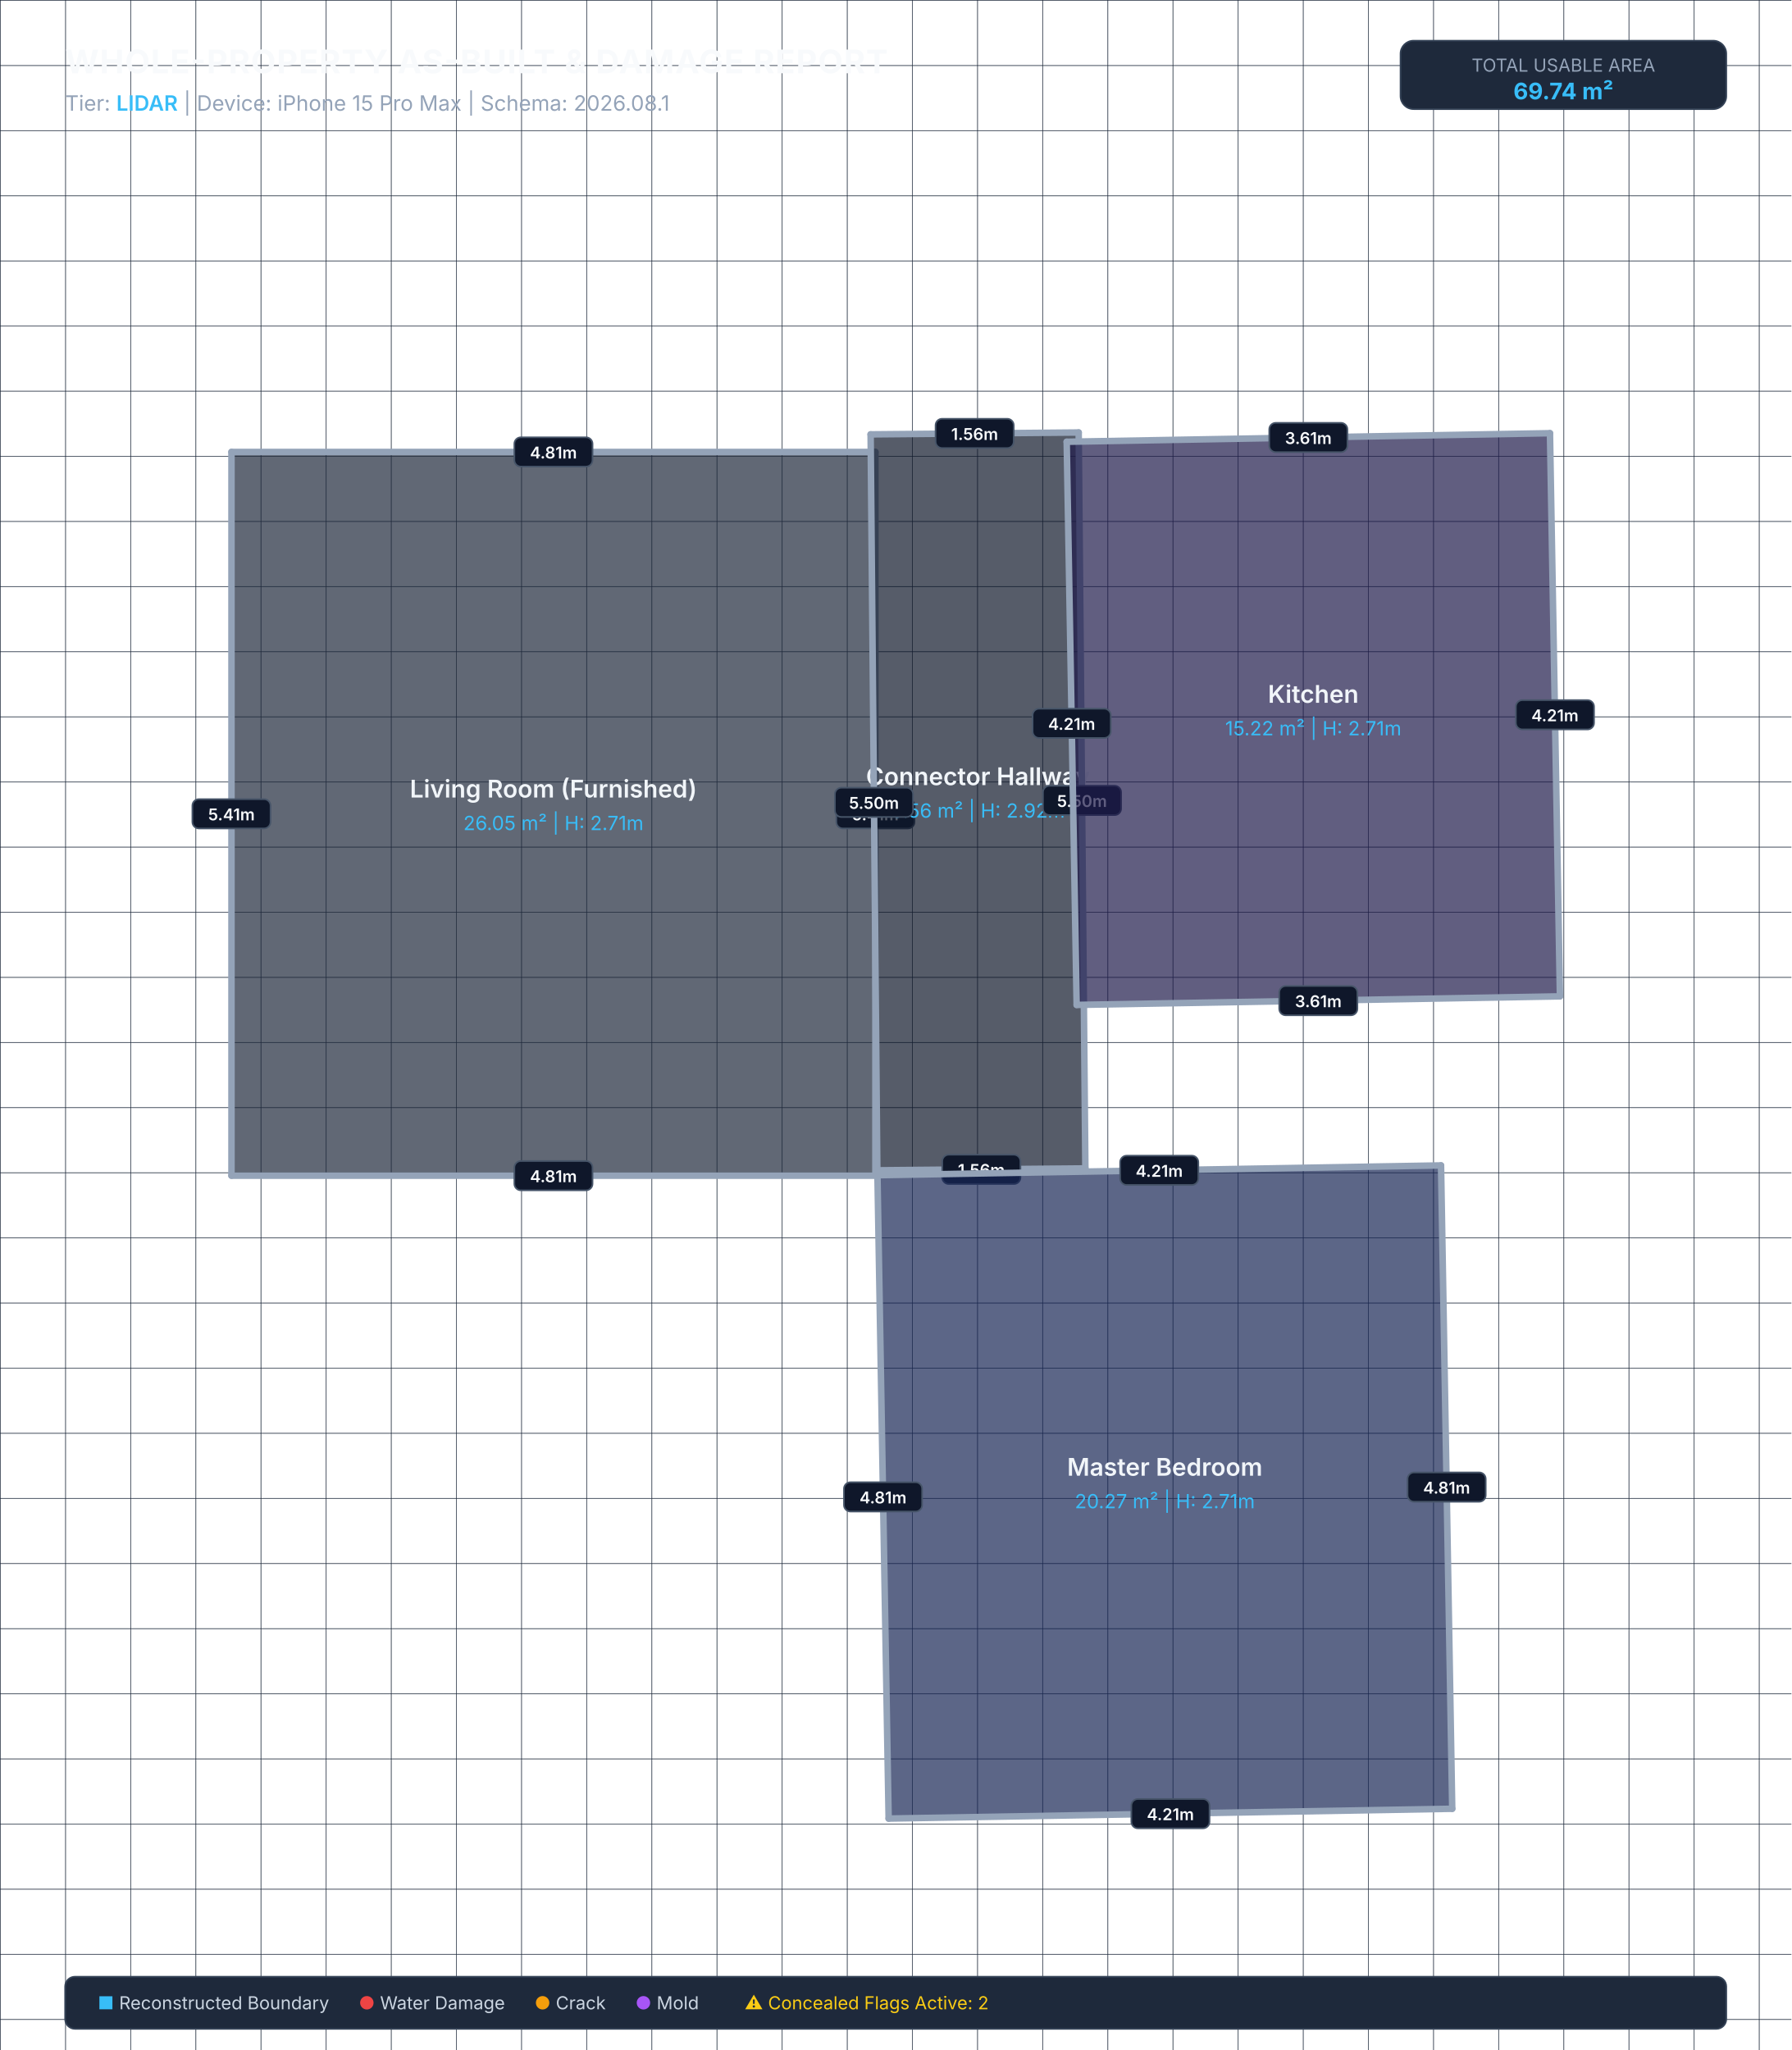
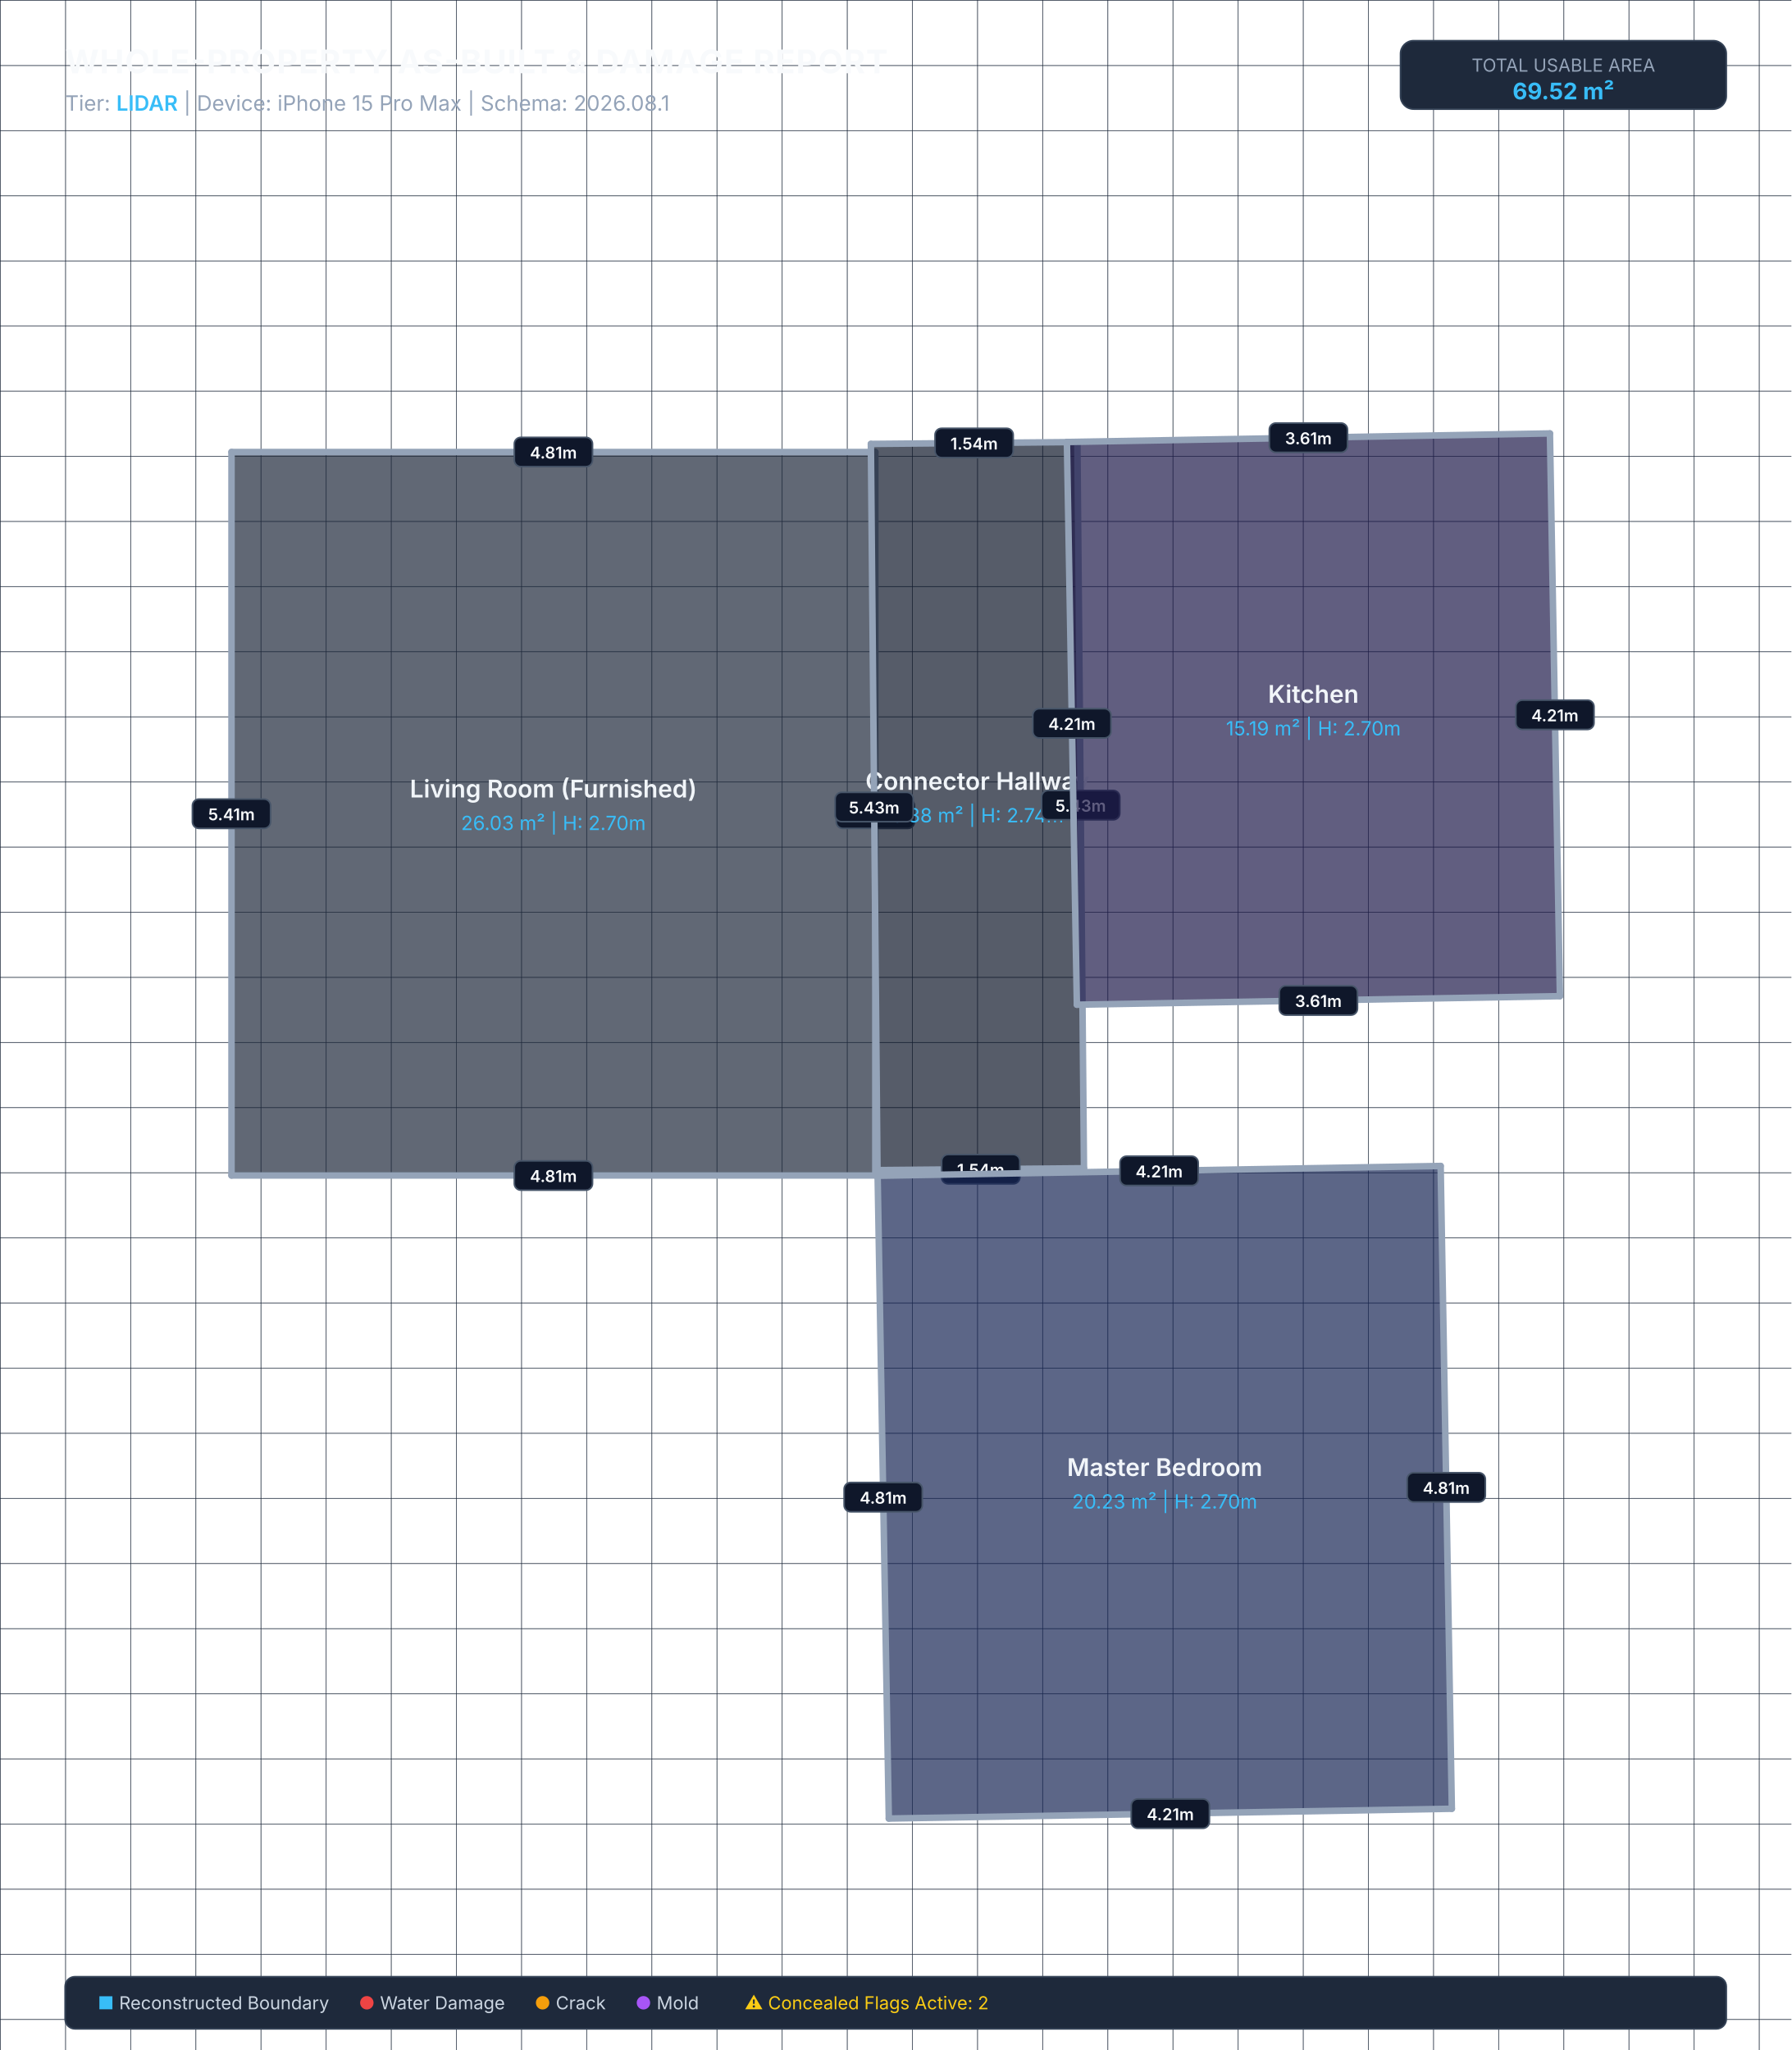
<svg xmlns="http://www.w3.org/2000/svg" viewBox="0 0 1100 1259" width="100%" height="100%" style="background-color: #0b0f19; font-family: Inter, system-ui, -apple-system, sans-serif;">
  <defs>
    <filter id="glow" x="-20%" y="-20%" width="140%" height="140%">
      <feGaussianBlur stdDeviation="3" result="blur" />
      <feComposite in="SourceGraphic" in2="blur" operator="over" />
    </filter>
    <pattern id="grid" width="40" height="40" patternUnits="userSpaceOnUse">
      <path d="M 40 0 L 0 0 0 40" fill="none" stroke="#1e293b" stroke-width="0.75" />
    </pattern>
  </defs>
  <rect width="1100" height="1259" fill="url(#grid)" />
  <text x="40" y="45" fill="#f8fafc" font-size="20" font-weight="700" letter-spacing="0.5">WHOLE-PROPERTY AS-BUILT &amp; DAMAGE REPORT</text>
  <text x="40" y="68" fill="#94a3b8" font-size="13">Tier: <tspan fill="#38bdf8" font-weight="600">LIDAR</tspan> | Device: iPhone 15 Pro Max | Schema: 2026.08.1</text>
  <rect x="860" y="25" width="200" height="42" rx="8" fill="#1e293b" stroke="#334155" />
  <text x="960" y="44" fill="#94a3b8" font-size="11" text-anchor="middle">TOTAL USABLE AREA</text>
-   <text x="960" y="61" fill="#38bdf8" font-size="14" font-weight="700" text-anchor="middle">69.74 m²</text>
-   <polygon points="142.133,277.569 537.54,277.569 537.54,722.026 142.133,722.026" fill="#1e293b" fill-opacity="0.7" stroke="#475569" stroke-width="1.5" stroke-dasharray="4,4" />
-   <text x="339.837" y="489.798" fill="#f1f5f9" font-size="15" font-weight="600" text-anchor="middle">Living Room (Furnished)</text>
-   <text x="339.837" y="509.798" fill="#38bdf8" font-size="12" text-anchor="middle">26.05 m² | H: 2.71m</text>
-   <line x1="142.133" y1="277.569" x2="537.54" y2="277.569" stroke="#94a3b8" stroke-width="4" stroke-linecap="round" />
-   <rect x="315.837" y="268.569" width="48" height="18" rx="4" fill="#0f172a" stroke="#475569" stroke-width="1" />
-   <text x="339.837" y="281.569" fill="#f8fafc" font-size="10" font-weight="600" text-anchor="middle">4.81m</text>
-   <line x1="537.54" y1="277.569" x2="537.54" y2="722.026" stroke="#94a3b8" stroke-width="4" stroke-linecap="round" />
-   <rect x="513.54" y="490.798" width="48" height="18" rx="4" fill="#0f172a" stroke="#475569" stroke-width="1" />
-   <text x="537.54" y="503.798" fill="#f8fafc" font-size="10" font-weight="600" text-anchor="middle">5.41m</text>
-   <line x1="537.54" y1="722.026" x2="142.133" y2="722.026" stroke="#94a3b8" stroke-width="4" stroke-linecap="round" />
-   <rect x="315.837" y="713.026" width="48" height="18" rx="4" fill="#0f172a" stroke="#475569" stroke-width="1" />
-   <text x="339.837" y="726.026" fill="#f8fafc" font-size="10" font-weight="600" text-anchor="middle">4.81m</text>
-   <line x1="142.133" y1="722.026" x2="142.133" y2="277.569" stroke="#94a3b8" stroke-width="4" stroke-linecap="round" />
-   <rect x="118.133" y="490.798" width="48" height="18" rx="4" fill="#0f172a" stroke="#475569" stroke-width="1" />
-   <text x="142.133" y="503.798" fill="#f8fafc" font-size="10" font-weight="600" text-anchor="middle">5.41m</text>
-   <polygon points="534.6,266.769 662.359,265.611 666.465,717.567 538.715,718.733" fill="#0f172a" fill-opacity="0.7" stroke="#475569" stroke-width="1.5" stroke-dasharray="4,4" />
-   <text x="600.535" y="482.17" fill="#f1f5f9" font-size="15" font-weight="600" text-anchor="middle">Connector Hallway</text>
-   <text x="600.535" y="502.17" fill="#38bdf8" font-size="12" text-anchor="middle">8.56 m² | H: 2.92m</text>
-   <line x1="534.6" y1="266.769" x2="662.359" y2="265.611" stroke="#94a3b8" stroke-width="4" stroke-linecap="round" />
-   <rect x="574.479" y="257.19" width="48" height="18" rx="4" fill="#0f172a" stroke="#475569" stroke-width="1" />
-   <text x="598.479" y="270.19" fill="#f8fafc" font-size="10" font-weight="600" text-anchor="middle">1.56m</text>
-   <line x1="662.359" y1="265.611" x2="666.465" y2="717.567" stroke="#94a3b8" stroke-width="4" stroke-linecap="round" />
-   <rect x="640.412" y="482.589" width="48" height="18" rx="4" fill="#0f172a" stroke="#475569" stroke-width="1" />
-   <text x="664.412" y="495.589" fill="#f8fafc" font-size="10" font-weight="600" text-anchor="middle">5.50m</text>
-   <line x1="666.465" y1="717.567" x2="538.715" y2="718.733" stroke="#94a3b8" stroke-width="4" stroke-linecap="round" />
-   <rect x="578.59" y="709.15" width="48" height="18" rx="4" fill="#0f172a" stroke="#475569" stroke-width="1" />
-   <text x="602.59" y="722.15" fill="#f8fafc" font-size="10" font-weight="600" text-anchor="middle">1.56m</text>
-   <line x1="538.715" y1="718.733" x2="534.6" y2="266.769" stroke="#94a3b8" stroke-width="4" stroke-linecap="round" />
-   <rect x="512.657" y="483.751" width="48" height="18" rx="4" fill="#0f172a" stroke="#475569" stroke-width="1" />
-   <text x="536.657" y="496.751" fill="#f8fafc" font-size="10" font-weight="600" text-anchor="middle">5.50m</text>
-   <polygon points="654.999,271.311 951.748,266.054 957.867,611.91 661.118,617.167" fill="#1e1b4b" fill-opacity="0.7" stroke="#475569" stroke-width="1.5" stroke-dasharray="4,4" />
-   <text x="806.433" y="431.61" fill="#f1f5f9" font-size="15" font-weight="600" text-anchor="middle">Kitchen</text>
-   <text x="806.433" y="451.61" fill="#38bdf8" font-size="12" text-anchor="middle">15.22 m² | H: 2.71m</text>
-   <line x1="654.999" y1="271.311" x2="951.748" y2="266.054" stroke="#94a3b8" stroke-width="4" stroke-linecap="round" />
-   <rect x="779.374" y="259.683" width="48" height="18" rx="4" fill="#0f172a" stroke="#475569" stroke-width="1" />
-   <text x="803.374" y="272.683" fill="#f8fafc" font-size="10" font-weight="600" text-anchor="middle">3.61m</text>
-   <line x1="951.748" y1="266.054" x2="957.867" y2="611.91" stroke="#94a3b8" stroke-width="4" stroke-linecap="round" />
-   <rect x="930.807" y="429.982" width="48" height="18" rx="4" fill="#0f172a" stroke="#475569" stroke-width="1" />
-   <text x="954.807" y="442.982" fill="#f8fafc" font-size="10" font-weight="600" text-anchor="middle">4.21m</text>
-   <line x1="957.867" y1="611.91" x2="661.118" y2="617.167" stroke="#94a3b8" stroke-width="4" stroke-linecap="round" />
-   <rect x="785.492" y="605.538" width="48" height="18" rx="4" fill="#0f172a" stroke="#475569" stroke-width="1" />
-   <text x="809.492" y="618.538" fill="#f8fafc" font-size="10" font-weight="600" text-anchor="middle">3.61m</text>
-   <line x1="661.118" y1="617.167" x2="654.999" y2="271.311" stroke="#94a3b8" stroke-width="4" stroke-linecap="round" />
-   <rect x="634.059" y="435.239" width="48" height="18" rx="4" fill="#0f172a" stroke="#475569" stroke-width="1" />
-   <text x="658.059" y="448.239" fill="#f8fafc" font-size="10" font-weight="600" text-anchor="middle">4.21m</text>
-   <polygon points="538.789,721.755 884.858,715.735 891.733,1110.846 545.663,1116.867" fill="#172554" fill-opacity="0.7" stroke="#475569" stroke-width="1.5" stroke-dasharray="4,4" />
-   <text x="715.261" y="906.301" fill="#f1f5f9" font-size="15" font-weight="600" text-anchor="middle">Master Bedroom</text>
-   <text x="715.261" y="926.301" fill="#38bdf8" font-size="12" text-anchor="middle">20.27 m² | H: 2.71m</text>
-   <line x1="538.789" y1="721.755" x2="884.858" y2="715.735" stroke="#94a3b8" stroke-width="4" stroke-linecap="round" />
-   <rect x="687.823" y="709.745" width="48" height="18" rx="4" fill="#0f172a" stroke="#475569" stroke-width="1" />
-   <text x="711.823" y="722.745" fill="#f8fafc" font-size="10" font-weight="600" text-anchor="middle">4.21m</text>
-   <line x1="884.858" y1="715.735" x2="891.733" y2="1110.846" stroke="#94a3b8" stroke-width="4" stroke-linecap="round" />
-   <rect x="864.295" y="904.291" width="48" height="18" rx="4" fill="#0f172a" stroke="#475569" stroke-width="1" />
-   <text x="888.295" y="917.291" fill="#f8fafc" font-size="10" font-weight="600" text-anchor="middle">4.81m</text>
-   <line x1="891.733" y1="1110.846" x2="545.663" y2="1116.867" stroke="#94a3b8" stroke-width="4" stroke-linecap="round" />
-   <rect x="694.698" y="1104.856" width="48" height="18" rx="4" fill="#0f172a" stroke="#475569" stroke-width="1" />
-   <text x="718.698" y="1117.856" fill="#f8fafc" font-size="10" font-weight="600" text-anchor="middle">4.21m</text>
-   <line x1="545.663" y1="1116.867" x2="538.789" y2="721.755" stroke="#94a3b8" stroke-width="4" stroke-linecap="round" />
-   <rect x="518.226" y="910.311" width="48" height="18" rx="4" fill="#0f172a" stroke="#475569" stroke-width="1" />
-   <text x="542.226" y="923.311" fill="#f8fafc" font-size="10" font-weight="600" text-anchor="middle">4.81m</text>
+   <text x="960" y="61" fill="#38bdf8" font-size="14" font-weight="700" text-anchor="middle">69.52 m²</text>
+   <polygon points="142.151,277.599 537.488,277.599 537.488,721.922 142.151,721.922" fill="#1e293b" fill-opacity="0.7" stroke="#475569" stroke-width="1.5" stroke-dasharray="4,4" />
+   <text x="339.82" y="489.76" fill="#f1f5f9" font-size="15" font-weight="600" text-anchor="middle">Living Room (Furnished)</text>
+   <text x="339.82" y="509.76" fill="#38bdf8" font-size="12" text-anchor="middle">26.03 m² | H: 2.70m</text>
+   <line x1="142.151" y1="277.599" x2="537.488" y2="277.599" stroke="#94a3b8" stroke-width="4" stroke-linecap="round" />
+   <rect x="315.82" y="268.599" width="48" height="18" rx="4" fill="#0f172a" stroke="#475569" stroke-width="1" />
+   <text x="339.82" y="281.599" fill="#f8fafc" font-size="10" font-weight="600" text-anchor="middle">4.81m</text>
+   <line x1="537.488" y1="277.599" x2="537.488" y2="721.922" stroke="#94a3b8" stroke-width="4" stroke-linecap="round" />
+   <rect x="513.488" y="490.76" width="48" height="18" rx="4" fill="#0f172a" stroke="#475569" stroke-width="1" />
+   <text x="537.488" y="503.76" fill="#f8fafc" font-size="10" font-weight="600" text-anchor="middle">5.41m</text>
+   <line x1="537.488" y1="721.922" x2="142.151" y2="721.922" stroke="#94a3b8" stroke-width="4" stroke-linecap="round" />
+   <rect x="315.82" y="712.922" width="48" height="18" rx="4" fill="#0f172a" stroke="#475569" stroke-width="1" />
+   <text x="339.82" y="725.922" fill="#f8fafc" font-size="10" font-weight="600" text-anchor="middle">4.81m</text>
+   <line x1="142.151" y1="721.922" x2="142.151" y2="277.599" stroke="#94a3b8" stroke-width="4" stroke-linecap="round" />
+   <rect x="118.151" y="490.76" width="48" height="18" rx="4" fill="#0f172a" stroke="#475569" stroke-width="1" />
+   <text x="142.151" y="503.76" fill="#f8fafc" font-size="10" font-weight="600" text-anchor="middle">5.41m</text>
+   <polygon points="534.761,272.637 661.553,271.478 665.612,717.478 538.819,718.628" fill="#0f172a" fill-opacity="0.7" stroke="#475569" stroke-width="1.5" stroke-dasharray="4,4" />
+   <text x="600.186" y="485.055" fill="#f1f5f9" font-size="15" font-weight="600" text-anchor="middle">Connector Hallway</text>
+   <text x="600.186" y="505.055" fill="#38bdf8" font-size="12" text-anchor="middle">8.38 m² | H: 2.74m</text>
+   <line x1="534.761" y1="272.637" x2="661.553" y2="271.478" stroke="#94a3b8" stroke-width="4" stroke-linecap="round" />
+   <rect x="574.157" y="263.057" width="48" height="18" rx="4" fill="#0f172a" stroke="#475569" stroke-width="1" />
+   <text x="598.157" y="276.057" fill="#f8fafc" font-size="10" font-weight="600" text-anchor="middle">1.54m</text>
+   <line x1="661.553" y1="271.478" x2="665.612" y2="717.478" stroke="#94a3b8" stroke-width="4" stroke-linecap="round" />
+   <rect x="639.582" y="485.478" width="48" height="18" rx="4" fill="#0f172a" stroke="#475569" stroke-width="1" />
+   <text x="663.582" y="498.478" fill="#f8fafc" font-size="10" font-weight="600" text-anchor="middle">5.43m</text>
+   <line x1="665.612" y1="717.478" x2="538.819" y2="718.628" stroke="#94a3b8" stroke-width="4" stroke-linecap="round" />
+   <rect x="578.215" y="709.053" width="48" height="18" rx="4" fill="#0f172a" stroke="#475569" stroke-width="1" />
+   <text x="602.215" y="722.053" fill="#f8fafc" font-size="10" font-weight="600" text-anchor="middle">1.54m</text>
+   <line x1="538.819" y1="718.628" x2="534.761" y2="272.637" stroke="#94a3b8" stroke-width="4" stroke-linecap="round" />
+   <rect x="512.79" y="486.632" width="48" height="18" rx="4" fill="#0f172a" stroke="#475569" stroke-width="1" />
+   <text x="536.79" y="499.632" fill="#f8fafc" font-size="10" font-weight="600" text-anchor="middle">5.43m</text>
+   <polygon points="655.129,271.445 951.728,266.196 957.849,611.79 661.249,617.04" fill="#1e1b4b" fill-opacity="0.7" stroke="#475569" stroke-width="1.5" stroke-dasharray="4,4" />
+   <text x="806.489" y="431.618" fill="#f1f5f9" font-size="15" font-weight="600" text-anchor="middle">Kitchen</text>
+   <text x="806.489" y="451.618" fill="#38bdf8" font-size="12" text-anchor="middle">15.19 m² | H: 2.70m</text>
+   <line x1="655.129" y1="271.445" x2="951.728" y2="266.196" stroke="#94a3b8" stroke-width="4" stroke-linecap="round" />
+   <rect x="779.429" y="259.821" width="48" height="18" rx="4" fill="#0f172a" stroke="#475569" stroke-width="1" />
+   <text x="803.429" y="272.821" fill="#f8fafc" font-size="10" font-weight="600" text-anchor="middle">3.61m</text>
+   <line x1="951.728" y1="266.196" x2="957.849" y2="611.79" stroke="#94a3b8" stroke-width="4" stroke-linecap="round" />
+   <rect x="930.789" y="429.993" width="48" height="18" rx="4" fill="#0f172a" stroke="#475569" stroke-width="1" />
+   <text x="954.789" y="442.993" fill="#f8fafc" font-size="10" font-weight="600" text-anchor="middle">4.21m</text>
+   <line x1="957.849" y1="611.79" x2="661.249" y2="617.04" stroke="#94a3b8" stroke-width="4" stroke-linecap="round" />
+   <rect x="785.549" y="605.415" width="48" height="18" rx="4" fill="#0f172a" stroke="#475569" stroke-width="1" />
+   <text x="809.549" y="618.415" fill="#f8fafc" font-size="10" font-weight="600" text-anchor="middle">3.61m</text>
+   <line x1="661.249" y1="617.04" x2="655.129" y2="271.445" stroke="#94a3b8" stroke-width="4" stroke-linecap="round" />
+   <rect x="634.189" y="435.243" width="48" height="18" rx="4" fill="#0f172a" stroke="#475569" stroke-width="1" />
+   <text x="658.189" y="448.243" fill="#f8fafc" font-size="10" font-weight="600" text-anchor="middle">4.21m</text>
+   <polygon points="538.901,722.095 884.619,716.073 891.495,1110.835 545.769,1116.849" fill="#172554" fill-opacity="0.7" stroke="#475569" stroke-width="1.5" stroke-dasharray="4,4" />
+   <text x="715.196" y="906.463" fill="#f1f5f9" font-size="15" font-weight="600" text-anchor="middle">Master Bedroom</text>
+   <text x="715.196" y="926.463" fill="#38bdf8" font-size="12" text-anchor="middle">20.23 m² | H: 2.70m</text>
+   <line x1="538.901" y1="722.095" x2="884.619" y2="716.073" stroke="#94a3b8" stroke-width="4" stroke-linecap="round" />
+   <rect x="687.76" y="710.084" width="48" height="18" rx="4" fill="#0f172a" stroke="#475569" stroke-width="1" />
+   <text x="711.76" y="723.084" fill="#f8fafc" font-size="10" font-weight="600" text-anchor="middle">4.21m</text>
+   <line x1="884.619" y1="716.073" x2="891.495" y2="1110.835" stroke="#94a3b8" stroke-width="4" stroke-linecap="round" />
+   <rect x="864.057" y="904.454" width="48" height="18" rx="4" fill="#0f172a" stroke="#475569" stroke-width="1" />
+   <text x="888.057" y="917.454" fill="#f8fafc" font-size="10" font-weight="600" text-anchor="middle">4.81m</text>
+   <line x1="891.495" y1="1110.835" x2="545.769" y2="1116.849" stroke="#94a3b8" stroke-width="4" stroke-linecap="round" />
+   <rect x="694.632" y="1104.842" width="48" height="18" rx="4" fill="#0f172a" stroke="#475569" stroke-width="1" />
+   <text x="718.632" y="1117.842" fill="#f8fafc" font-size="10" font-weight="600" text-anchor="middle">4.21m</text>
+   <line x1="545.769" y1="1116.849" x2="538.901" y2="722.095" stroke="#94a3b8" stroke-width="4" stroke-linecap="round" />
+   <rect x="518.335" y="910.472" width="48" height="18" rx="4" fill="#0f172a" stroke="#475569" stroke-width="1" />
+   <text x="542.335" y="923.472" fill="#f8fafc" font-size="10" font-weight="600" text-anchor="middle">4.81m</text>
  <rect x="40" y="1214" width="1020" height="32" rx="6" fill="#1e293b" stroke="#334155" />
  <text x="60" y="1234" fill="#cbd5e1" font-size="11">
    <tspan fill="#38bdf8">■</tspan> Reconstructed Boundary  <tspan fill="#ef4444" dx="15">●</tspan> Water Damage  <tspan fill="#f59e0b" dx="15">●</tspan> Crack  <tspan fill="#a855f7" dx="15">●</tspan> Mold  <tspan dx="25" fill="#facc15">⚠ Concealed Flags Active: 2</tspan>
  </text>
</svg>
